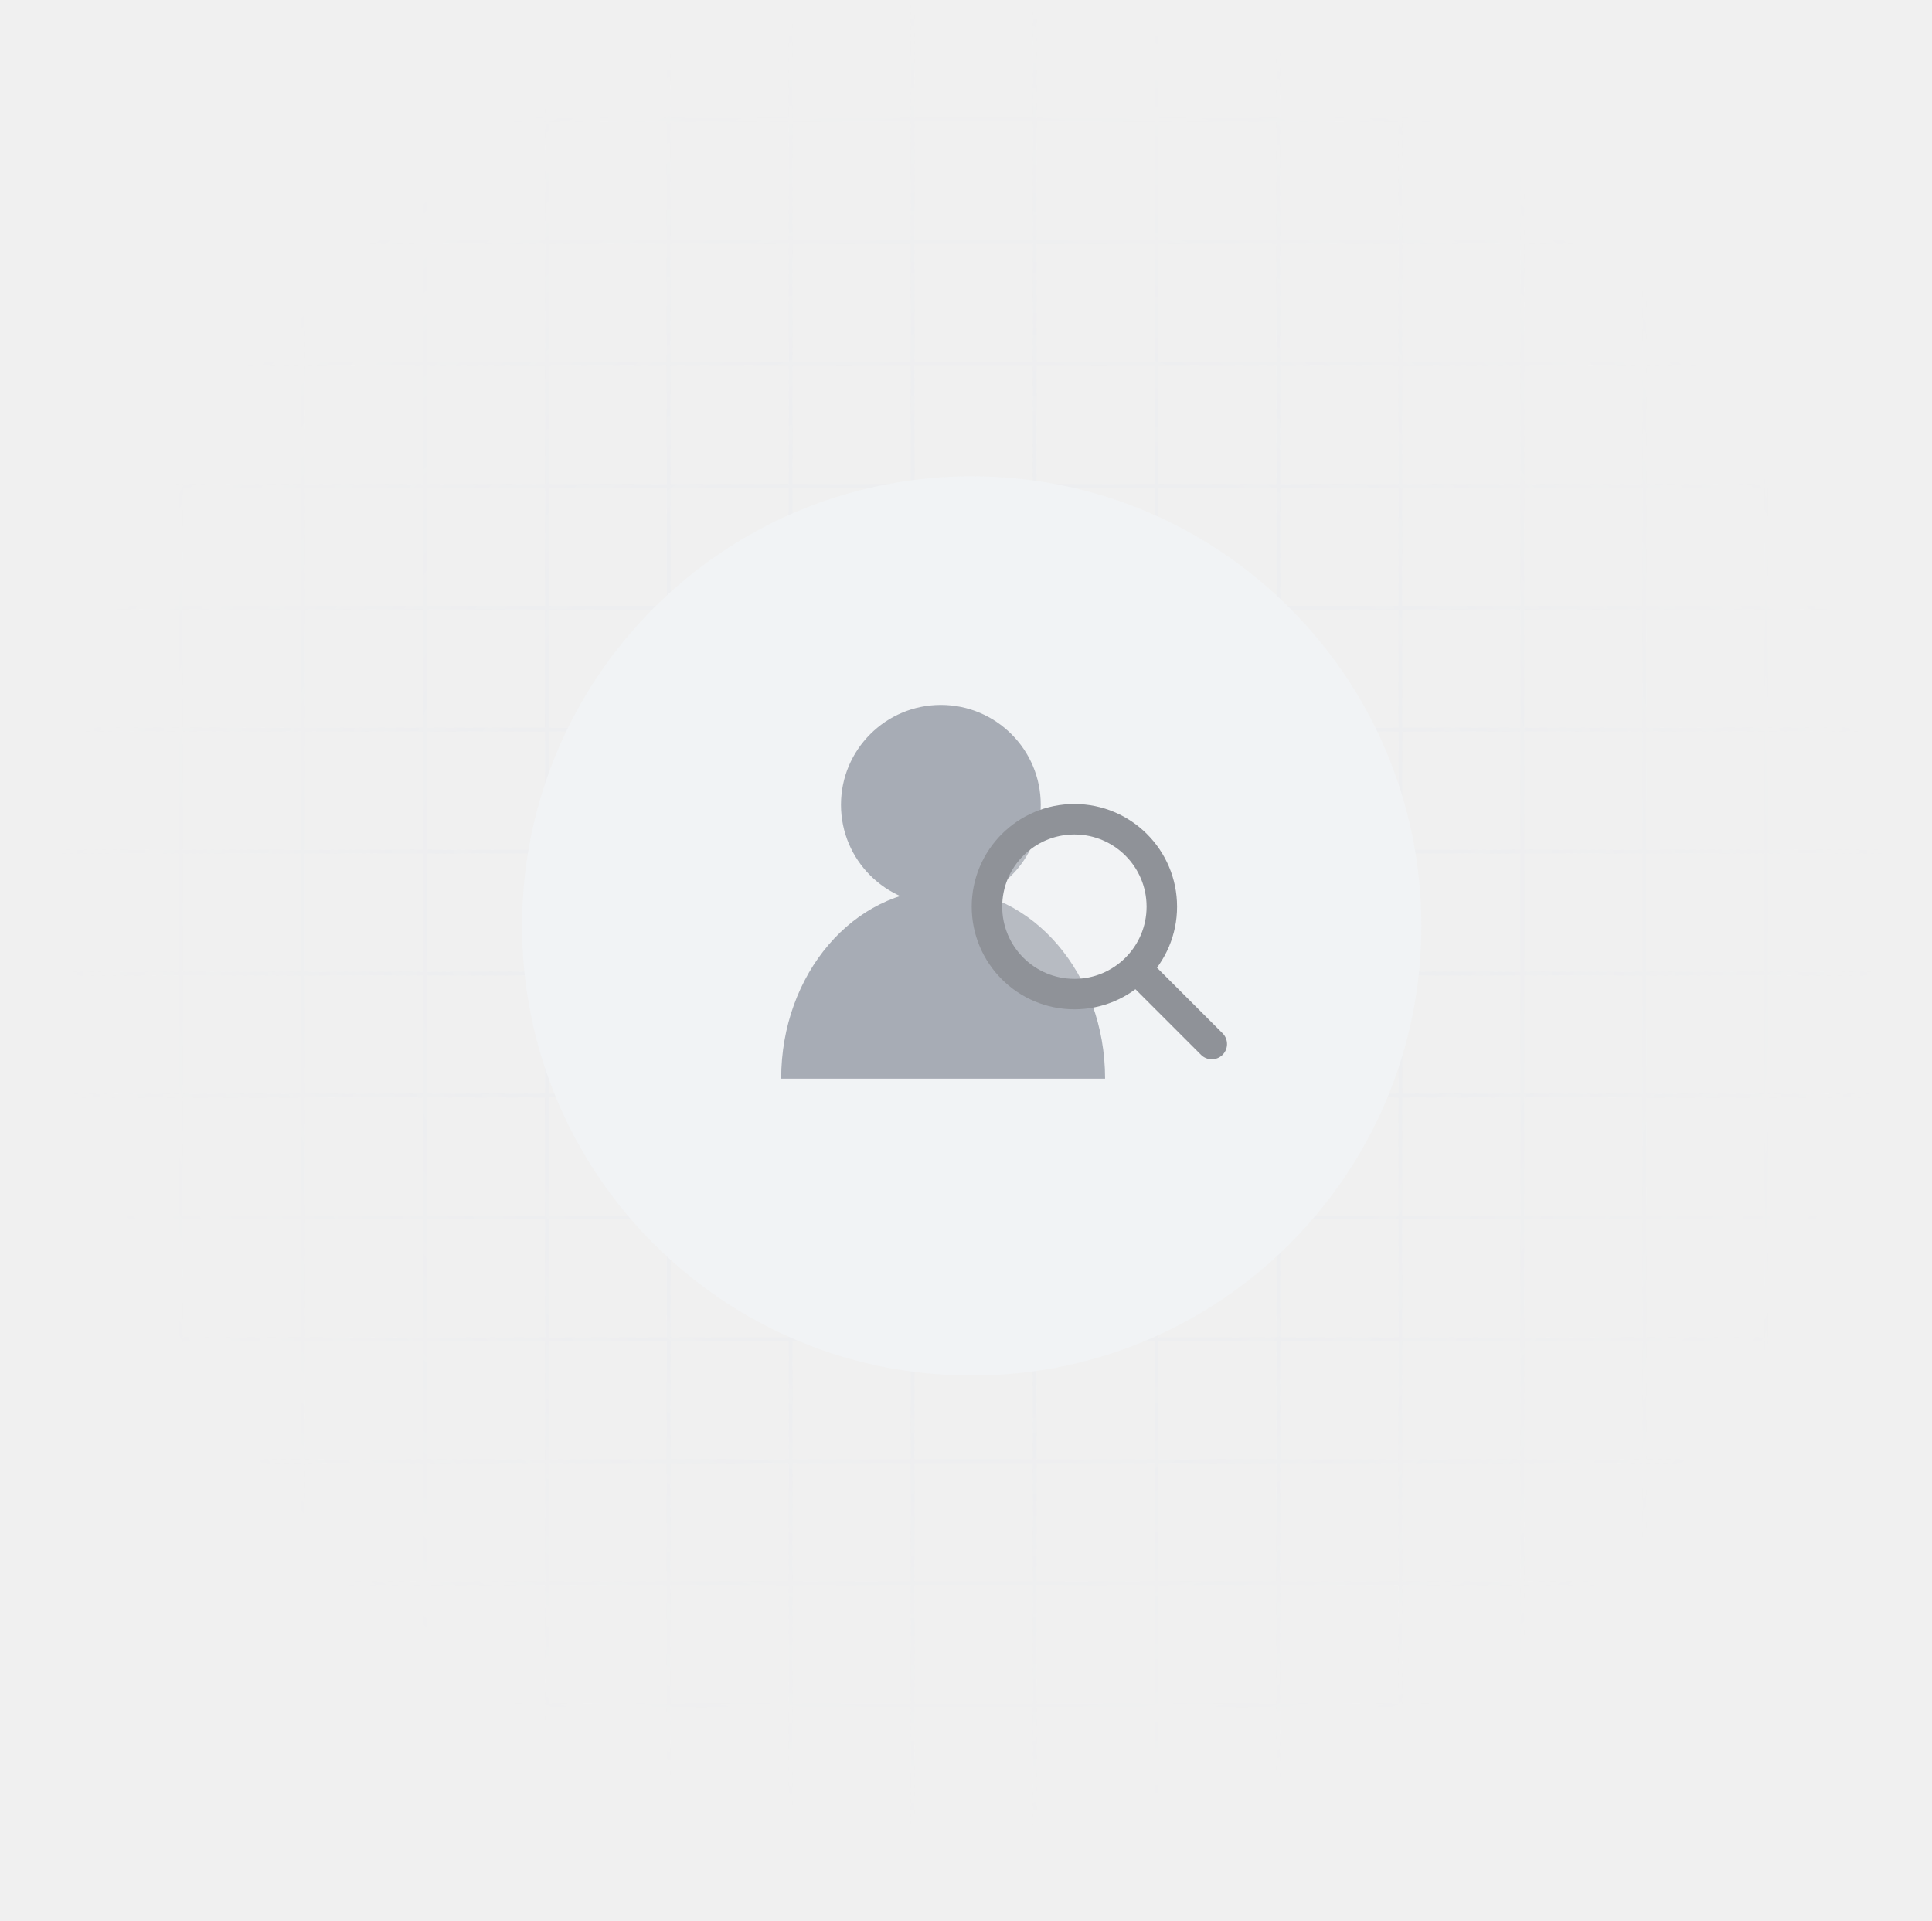
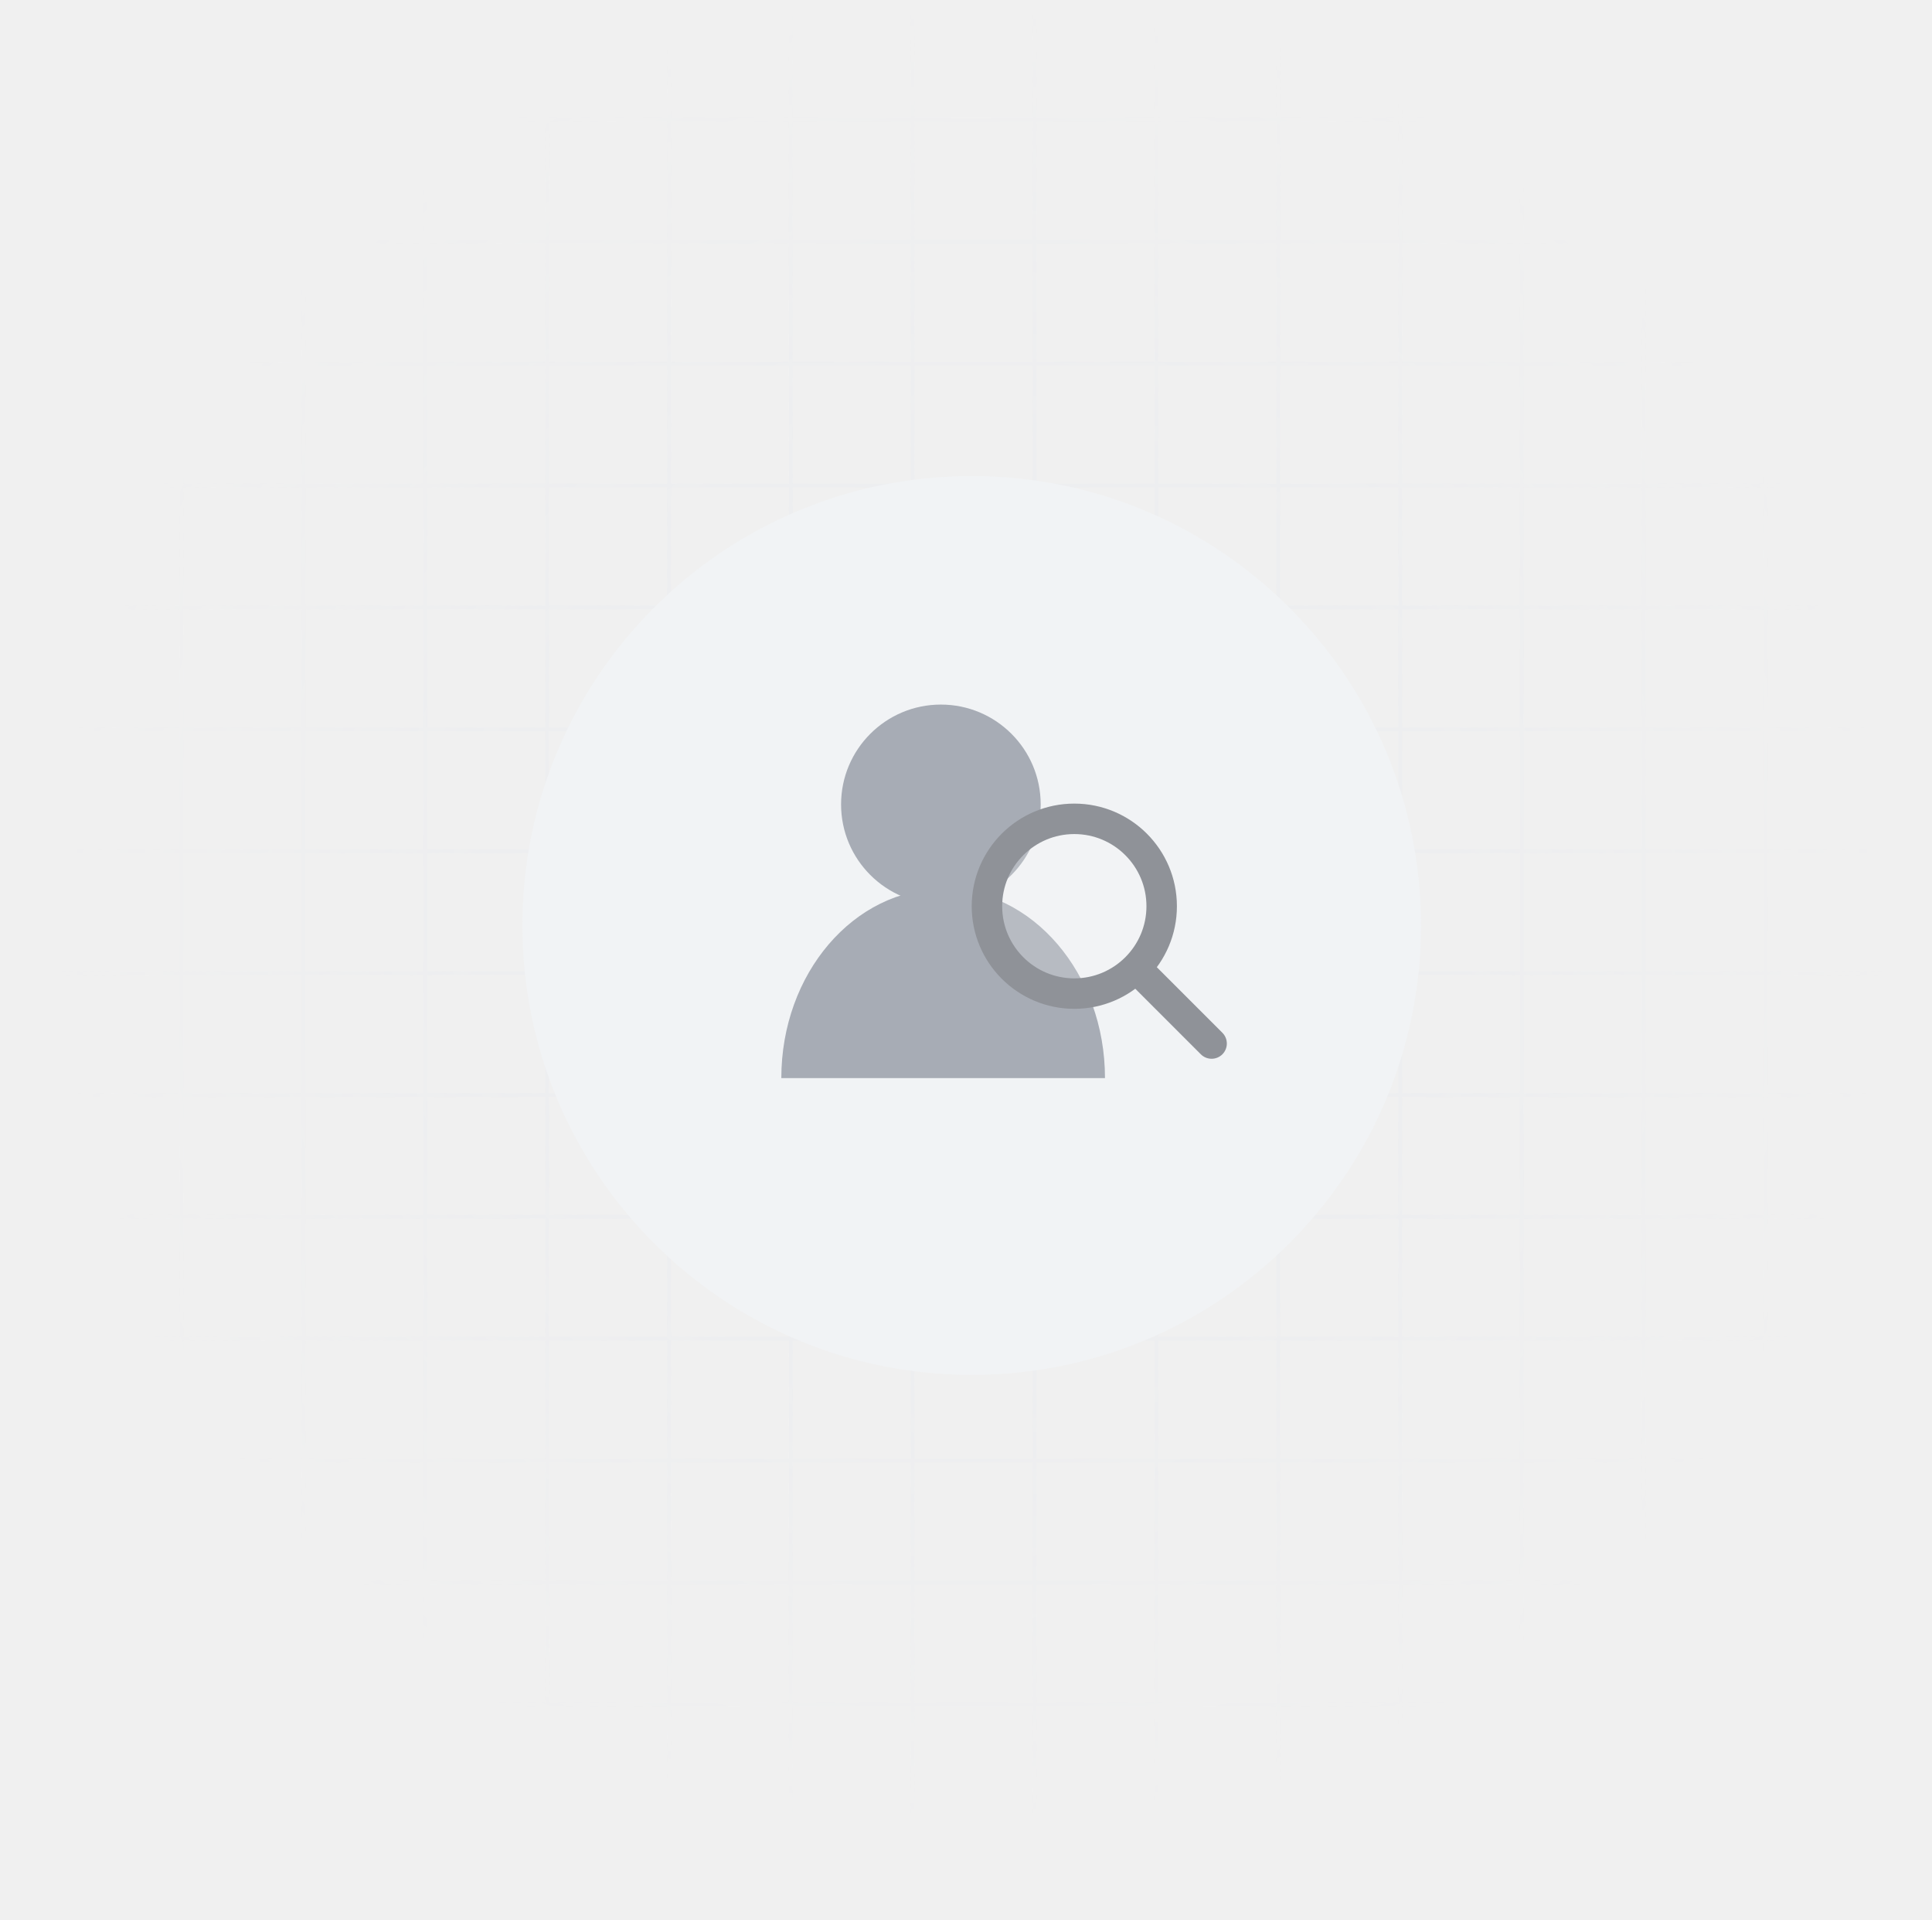
- <svg xmlns="http://www.w3.org/2000/svg" width="507" height="504" viewBox="0 0 507 504" fill="none">
+ <svg xmlns="http://www.w3.org/2000/svg" width="300" height="298" viewBox="0 0 507 504" fill="none">
  <mask id="mask0_11427_8297" style="mask-type:alpha" maskUnits="userSpaceOnUse" x="15" y="0" width="480" height="480">
    <rect width="480" height="480" transform="translate(15)" fill="url(#paint0_radial_11427_8297)" />
  </mask>
  <g mask="url(#mask0_11427_8297)">
    <g clip-path="url(#clip0_11427_8297)">
      <g clip-path="url(#clip1_11427_8297)">
        <line x1="15.5" x2="15.5" y2="480" stroke="#EAECF0" />
        <line x1="47.5" x2="47.5" y2="480" stroke="#EAECF0" />
        <line x1="79.5" x2="79.5" y2="480" stroke="#EAECF0" />
        <line x1="111.5" x2="111.5" y2="480" stroke="#EAECF0" />
        <line x1="143.5" x2="143.5" y2="480" stroke="#EAECF0" />
        <line x1="175.5" x2="175.5" y2="480" stroke="#EAECF0" />
        <line x1="207.5" x2="207.5" y2="480" stroke="#EAECF0" />
        <line x1="239.5" x2="239.5" y2="480" stroke="#EAECF0" />
        <line x1="271.5" x2="271.5" y2="480" stroke="#EAECF0" />
        <line x1="303.5" x2="303.5" y2="480" stroke="#EAECF0" />
        <line x1="335.5" x2="335.5" y2="480" stroke="#EAECF0" />
        <line x1="367.5" x2="367.5" y2="480" stroke="#EAECF0" />
        <line x1="399.5" x2="399.5" y2="480" stroke="#EAECF0" />
        <line x1="431.5" x2="431.5" y2="480" stroke="#EAECF0" />
        <line x1="463.5" x2="463.5" y2="480" stroke="#EAECF0" />
      </g>
      <rect x="15.5" y="0.5" width="479" height="479" stroke="#EAECF0" />
      <g clip-path="url(#clip2_11427_8297)">
        <line x1="15" y1="31.5" x2="495" y2="31.5" stroke="#EAECF0" />
        <line x1="15" y1="63.5" x2="495" y2="63.5" stroke="#EAECF0" />
        <line x1="15" y1="95.5" x2="495" y2="95.5" stroke="#EAECF0" />
        <line x1="15" y1="127.5" x2="495" y2="127.5" stroke="#EAECF0" />
        <line x1="15" y1="159.5" x2="495" y2="159.5" stroke="#EAECF0" />
        <line x1="15" y1="191.5" x2="495" y2="191.5" stroke="#EAECF0" />
        <line x1="15" y1="223.5" x2="495" y2="223.5" stroke="#EAECF0" />
        <line x1="15" y1="255.5" x2="495" y2="255.5" stroke="#EAECF0" />
        <line x1="15" y1="287.5" x2="495" y2="287.5" stroke="#EAECF0" />
        <line x1="15" y1="319.5" x2="495" y2="319.5" stroke="#EAECF0" />
        <line x1="15" y1="351.5" x2="495" y2="351.5" stroke="#EAECF0" />
        <line x1="15" y1="383.5" x2="495" y2="383.5" stroke="#EAECF0" />
        <line x1="15" y1="415.5" x2="495" y2="415.5" stroke="#EAECF0" />
        <line x1="15" y1="447.5" x2="495" y2="447.5" stroke="#EAECF0" />
        <line x1="15" y1="479.5" x2="495" y2="479.5" stroke="#EAECF0" />
      </g>
      <rect x="15.5" y="0.5" width="479" height="479" stroke="#EAECF0" />
    </g>
  </g>
  <g filter="url(#filter0_b_11427_8297)">
    <path d="M373 243C373 308.17 320.17 361 255 361C189.83 361 137 308.17 137 243C137 177.83 189.83 125 255 125C320.17 125 373 177.83 373 243Z" fill="#F1F3F5" />
  </g>
  <path d="M205 283.078C205 255.634 224.028 233.386 247.5 233.386C270.972 233.386 290 255.634 290 283.078H205Z" fill="#A7ACB5" />
  <circle cx="246.903" cy="211.211" r="26.211" fill="#A7ACB5" />
  <g filter="url(#filter1_b_11427_8297)">
    <path d="M304.889 237.944C304.889 250.616 294.616 260.889 281.944 260.889C269.273 260.889 259 250.616 259 237.944C259 225.273 269.273 215 281.944 215C294.616 215 304.889 225.273 304.889 237.944Z" fill="#F6F6F6" fill-opacity="0.2" />
    <path d="M318 274L298.333 254.333M304.889 237.944C304.889 250.616 294.616 260.889 281.944 260.889C269.273 260.889 259 250.616 259 237.944C259 225.273 269.273 215 281.944 215C294.616 215 304.889 225.273 304.889 237.944Z" stroke="#8F9298" stroke-width="8" stroke-linecap="round" stroke-linejoin="round" />
  </g>
  <defs>
    <filter id="filter0_b_11427_8297" x="113" y="101" width="284" height="284" filterUnits="userSpaceOnUse" color-interpolation-filters="sRGB">
      <feFlood flood-opacity="0" result="BackgroundImageFix" />
      <feGaussianBlur in="BackgroundImageFix" stdDeviation="12" />
      <feComposite in2="SourceAlpha" operator="in" result="effect1_backgroundBlur_11427_8297" />
      <feBlend mode="normal" in="SourceGraphic" in2="effect1_backgroundBlur_11427_8297" result="shape" />
    </filter>
    <filter id="filter1_b_11427_8297" x="252" y="208" width="73" height="73" filterUnits="userSpaceOnUse" color-interpolation-filters="sRGB">
      <feFlood flood-opacity="0" result="BackgroundImageFix" />
      <feGaussianBlur in="BackgroundImageFix" stdDeviation="1.5" />
      <feComposite in2="SourceAlpha" operator="in" result="effect1_backgroundBlur_11427_8297" />
      <feBlend mode="normal" in="SourceGraphic" in2="effect1_backgroundBlur_11427_8297" result="shape" />
    </filter>
    <radialGradient id="paint0_radial_11427_8297" cx="0" cy="0" r="1" gradientUnits="userSpaceOnUse" gradientTransform="translate(240 240) rotate(90) scale(240 240)">
      <stop />
      <stop offset="1" stop-opacity="0" />
    </radialGradient>
    <clipPath id="clip0_11427_8297">
      <rect width="480" height="480" fill="white" transform="translate(15)" />
    </clipPath>
    <clipPath id="clip1_11427_8297">
      <rect x="15" width="480" height="480" fill="white" />
    </clipPath>
    <clipPath id="clip2_11427_8297">
      <rect x="15" width="480" height="480" fill="white" />
    </clipPath>
  </defs>
</svg>
